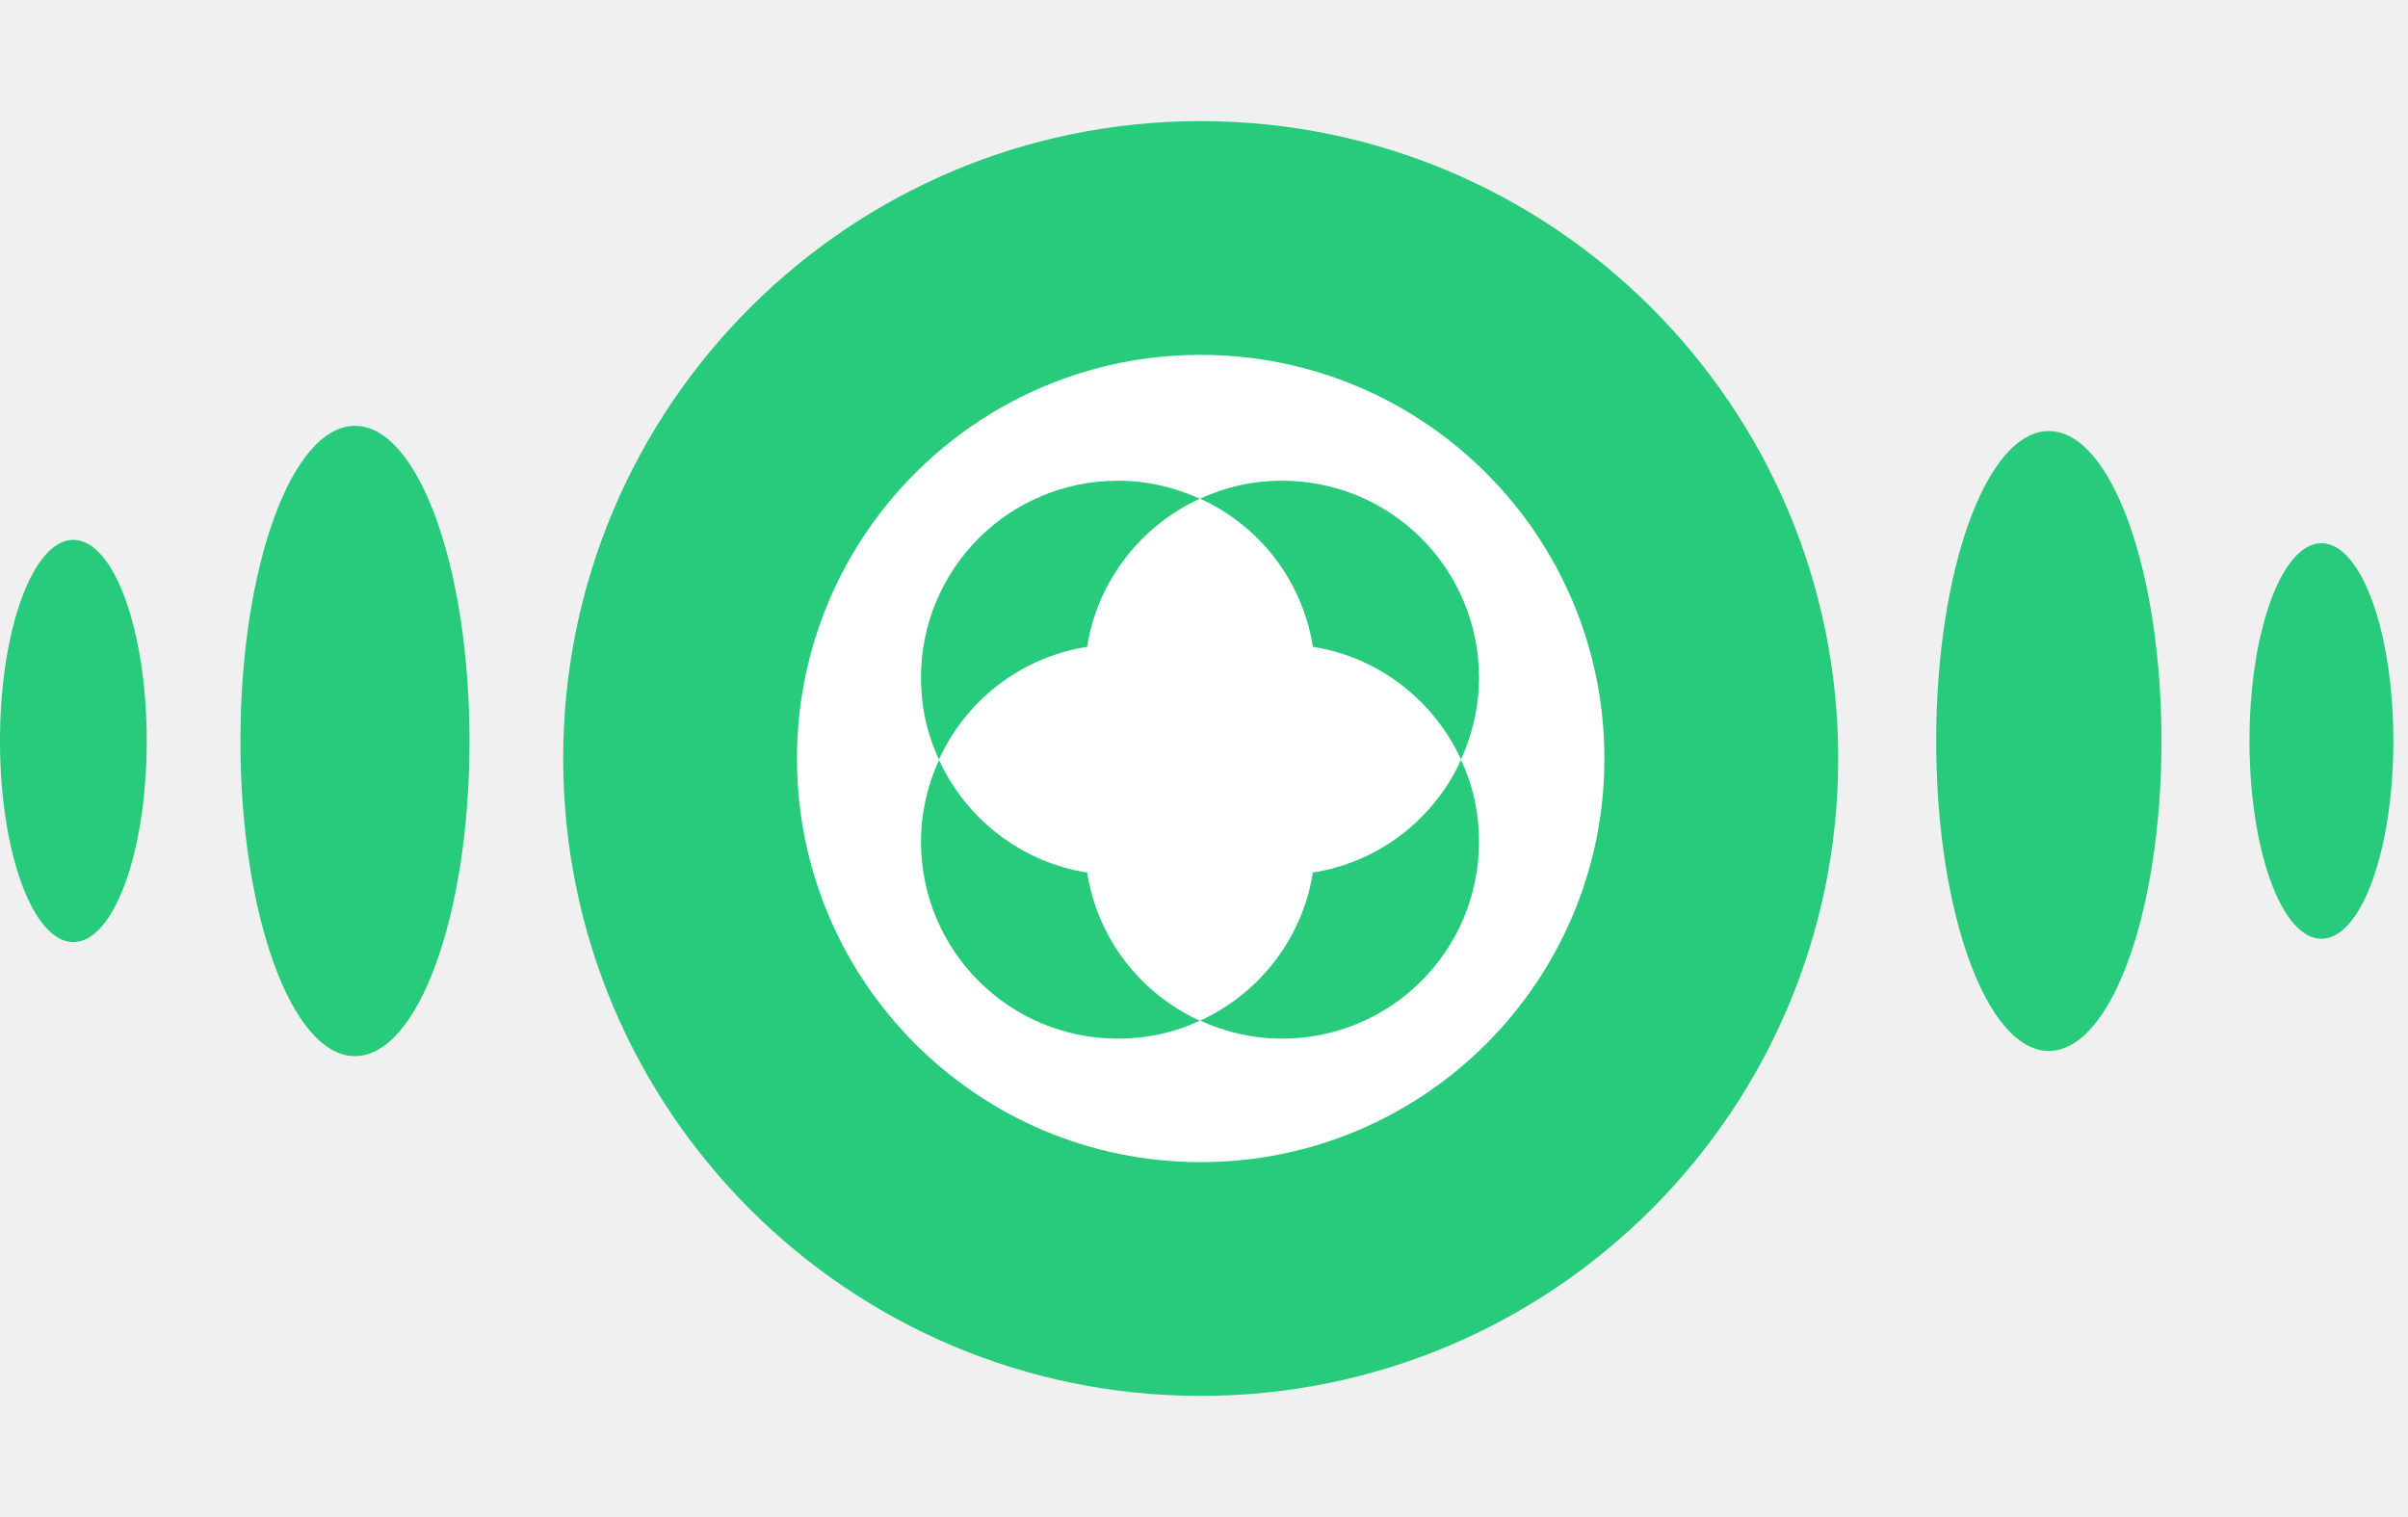
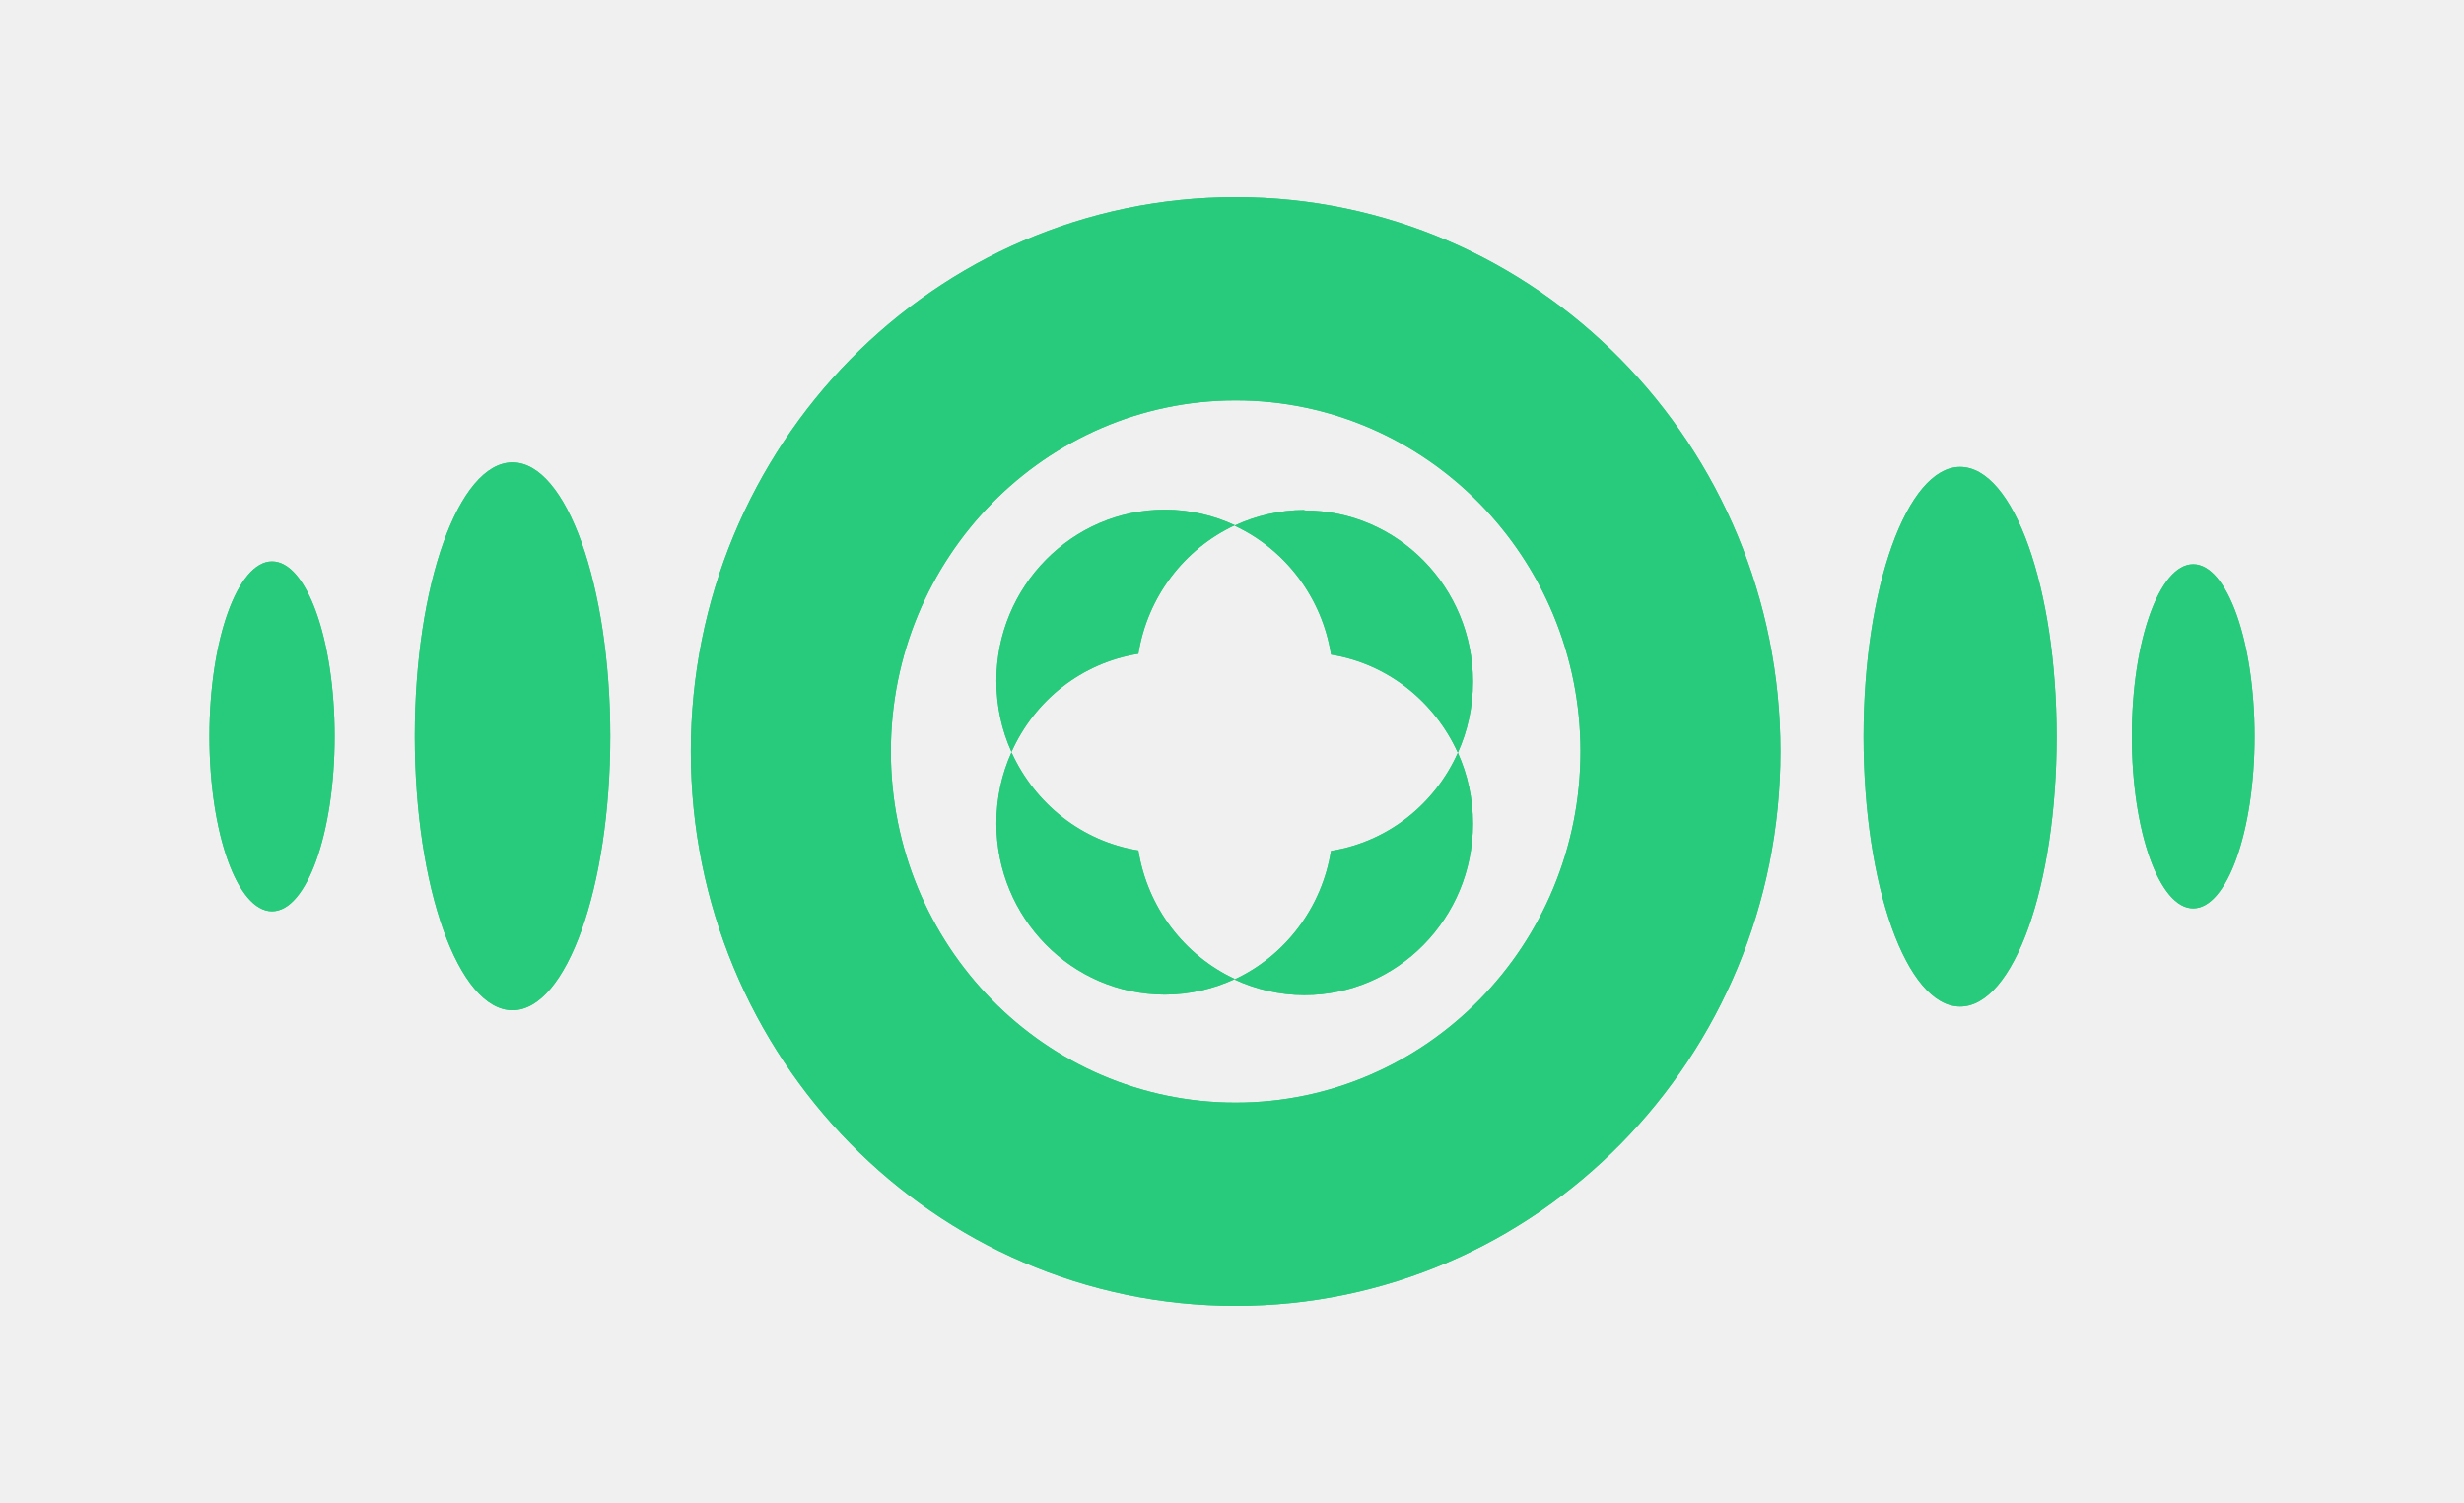
- <svg xmlns="http://www.w3.org/2000/svg" width="100" height="63" viewBox="0 0 119 63" fill="none">
-   <path d="M59.337 63C76.737 63 90.842 48.897 90.842 31.5C90.842 14.103 76.737 0 59.337 0C41.938 0 27.832 14.103 27.832 31.5C27.832 48.897 41.938 63 59.337 63Z" fill="#28CA7C" />
-   <path d="M17.542 46.209C20.668 46.209 23.202 39.236 23.202 30.635C23.202 22.033 20.668 15.06 17.542 15.06C14.416 15.06 11.882 22.033 11.882 30.635C11.882 39.236 14.416 46.209 17.542 46.209Z" fill="#28CA7C" />
-   <path d="M3.625 40.574C5.627 40.574 7.251 36.124 7.251 30.635C7.251 25.146 5.627 20.696 3.625 20.696C1.623 20.696 0 25.146 0 30.635C0 36.124 1.623 40.574 3.625 40.574Z" fill="#28CA7C" />
-   <path d="M101.25 45.952C104.324 45.952 106.817 39.094 106.817 30.635C106.817 22.175 104.324 15.317 101.25 15.317C98.176 15.317 95.684 22.175 95.684 30.635C95.684 39.094 98.176 45.952 101.25 45.952Z" fill="#28CA7C" />
-   <path d="M114.722 40.41C116.686 40.41 118.277 36.033 118.277 30.635C118.277 25.236 116.686 20.86 114.722 20.86C112.759 20.86 111.167 25.236 111.167 30.635C111.167 36.033 112.759 40.41 114.722 40.41Z" fill="#28CA7C" />
-   <path d="M59.337 51.448C70.356 51.448 79.288 42.517 79.288 31.5C79.288 20.483 70.356 11.552 59.337 11.552C48.319 11.552 39.387 20.483 39.387 31.5C39.387 42.517 48.319 51.448 59.337 51.448Z" fill="white" />
-   <path d="M53.724 37.136C50.45 36.621 47.737 34.47 46.403 31.57C45.842 32.81 45.515 34.166 45.515 35.616C45.515 40.995 49.865 45.344 55.244 45.344C56.694 45.344 58.051 45.04 59.291 44.456C56.367 43.123 54.239 40.41 53.724 37.136V37.136Z" fill="#28CA7C" />
-   <path d="M64.88 25.981C68.155 26.495 70.868 28.647 72.201 31.547C72.763 30.307 73.09 28.951 73.09 27.501C73.09 22.122 68.74 17.773 63.36 17.773C61.91 17.773 60.554 18.077 59.314 18.662C62.238 19.994 64.366 22.707 64.88 25.981V25.981Z" fill="#28CA7C" />
-   <path d="M53.724 25.981C54.239 22.707 56.391 19.994 59.291 18.662C58.051 18.1 56.694 17.773 55.244 17.773C49.865 17.773 45.515 22.122 45.515 27.501C45.515 28.951 45.819 30.307 46.403 31.547C47.737 28.624 50.45 26.495 53.724 25.981V25.981Z" fill="#28CA7C" />
-   <path d="M64.88 37.136C64.366 40.41 62.214 43.123 59.314 44.456C60.554 45.017 61.91 45.344 63.36 45.344C68.74 45.344 73.09 40.995 73.09 35.616C73.09 34.166 72.786 32.81 72.201 31.57C70.868 34.493 68.155 36.621 64.88 37.136V37.136Z" fill="#28CA7C" />
+ <svg xmlns="http://www.w3.org/2000/svg" width="100" height="61" viewBox="0 0 100 61" fill="none">
+   <path d="M50.149 8C37.931 8 28.037 18.067 28.037 30.5C28.037 42.933 37.931 53 50.149 53C62.367 53 72.261 42.933 72.261 30.5C72.261 18.067 62.35 8 50.149 8ZM50.149 44.75C42.413 44.75 36.155 38.367 36.155 30.5C36.155 22.633 42.43 16.25 50.149 16.25C57.868 16.25 64.143 22.633 64.143 30.5C64.143 38.367 57.868 44.75 50.149 44.75Z" fill="#28CA7C" />
+   <path d="M20.799 18.767C18.608 18.767 16.832 23.75 16.832 29.884C16.832 36.017 18.608 41 20.799 41C22.991 41 24.767 36.017 24.767 29.884C24.767 23.75 22.991 18.767 20.799 18.767V18.767Z" fill="#28CA7C" />
+   <path d="M11.04 22.784C9.645 22.784 8.5 25.968 8.5 29.884C8.5 33.801 9.629 36.984 11.04 36.984C12.451 36.984 13.58 33.801 13.58 29.884C13.58 25.968 12.451 22.784 11.04 22.784V22.784Z" fill="#28CA7C" />
+   <path d="M79.551 18.95C77.393 18.95 75.633 23.85 75.633 29.9C75.633 35.95 77.376 40.85 79.551 40.85C81.725 40.85 83.468 35.95 83.468 29.9C83.468 23.85 81.725 18.95 79.551 18.95Z" fill="#28CA7C" />
+   <path d="M89.01 36.866C90.385 36.866 91.5 33.739 91.5 29.882C91.5 26.026 90.385 22.899 89.01 22.899C87.635 22.899 86.52 26.026 86.52 29.882C86.52 33.739 87.635 36.866 89.01 36.866Z" fill="#28CA7C" />
+   <path d="M46.198 34.516C43.907 34.149 41.998 32.616 41.052 30.533C40.654 31.416 40.438 32.383 40.438 33.416C40.438 37.249 43.492 40.366 47.277 40.366C48.29 40.366 49.253 40.133 50.116 39.733C48.074 38.783 46.563 36.833 46.198 34.499V34.516Z" fill="#28CA7C" />
+   <path d="M52.94 20.7C51.927 20.7 50.964 20.933 50.101 21.334C52.143 22.284 53.654 24.233 54.019 26.567C56.31 26.933 58.219 28.467 59.165 30.55C59.563 29.667 59.779 28.7 59.779 27.667C59.779 23.834 56.725 20.717 52.94 20.717V20.7Z" fill="#28CA7C" />
+   <path d="M46.198 26.55C46.563 24.217 48.074 22.267 50.116 21.317C49.253 20.917 48.29 20.684 47.277 20.684C43.509 20.684 40.438 23.8 40.438 27.634C40.438 28.667 40.654 29.634 41.052 30.517C41.982 28.434 43.891 26.901 46.198 26.534V26.55Z" fill="#28CA7C" />
+   <path d="M54.019 34.518C53.654 36.851 52.143 38.801 50.101 39.751C50.964 40.151 51.927 40.384 52.94 40.384C56.708 40.384 59.779 37.268 59.779 33.434C59.779 32.401 59.563 31.434 59.165 30.551C58.235 32.634 56.326 34.168 54.019 34.534V34.518Z" fill="#28CA7C" />
+   <path d="M50.149 8C37.931 8 28.037 18.067 28.037 30.5C28.037 42.933 37.931 53 50.149 53C62.367 53 72.261 42.933 72.261 30.5C72.261 18.067 62.35 8 50.149 8ZM50.149 44.75C42.413 44.75 36.155 38.367 36.155 30.5C36.155 22.633 42.43 16.25 50.149 16.25C57.868 16.25 64.143 22.633 64.143 30.5C64.143 38.367 57.868 44.75 50.149 44.75Z" fill="#28CA7C" />
+   <path d="M20.799 18.767C18.608 18.767 16.832 23.75 16.832 29.884C16.832 36.017 18.608 41 20.799 41C22.991 41 24.767 36.017 24.767 29.884C24.767 23.75 22.991 18.767 20.799 18.767V18.767Z" fill="#28CA7C" />
+   <path d="M11.04 22.784C9.645 22.784 8.5 25.968 8.5 29.884C8.5 33.801 9.629 36.984 11.04 36.984C12.451 36.984 13.58 33.801 13.58 29.884C13.58 25.968 12.451 22.784 11.04 22.784V22.784Z" fill="#28CA7C" />
+   <path d="M79.551 18.95C77.393 18.95 75.633 23.85 75.633 29.9C75.633 35.95 77.376 40.85 79.551 40.85C81.725 40.85 83.468 35.95 83.468 29.9C83.468 23.85 81.725 18.95 79.551 18.95Z" fill="#28CA7C" />
+   <path d="M89.01 36.866C90.385 36.866 91.5 33.739 91.5 29.882C91.5 26.026 90.385 22.899 89.01 22.899C87.635 22.899 86.52 26.026 86.52 29.882C86.52 33.739 87.635 36.866 89.01 36.866Z" fill="#28CA7C" />
+   <path d="M46.198 34.516C43.907 34.149 41.998 32.616 41.052 30.533C40.654 31.416 40.438 32.383 40.438 33.416C40.438 37.249 43.492 40.366 47.277 40.366C48.29 40.366 49.253 40.133 50.116 39.733C48.074 38.783 46.563 36.833 46.198 34.499V34.516Z" fill="#28CA7C" />
+   <path d="M52.94 20.7C51.927 20.7 50.964 20.933 50.101 21.334C52.143 22.284 53.654 24.233 54.019 26.567C56.31 26.933 58.219 28.467 59.165 30.55C59.563 29.667 59.779 28.7 59.779 27.667C59.779 23.834 56.725 20.717 52.94 20.717V20.7Z" fill="#28CA7C" />
+   <path d="M46.198 26.55C46.563 24.217 48.074 22.267 50.116 21.317C49.253 20.917 48.29 20.684 47.277 20.684C43.509 20.684 40.438 23.8 40.438 27.634C40.438 28.667 40.654 29.634 41.052 30.517C41.982 28.434 43.891 26.901 46.198 26.534V26.55Z" fill="#28CA7C" />
+   <path d="M54.019 34.518C53.654 36.851 52.143 38.801 50.101 39.751C50.964 40.151 51.927 40.384 52.94 40.384C56.708 40.384 59.779 37.268 59.779 33.434C59.779 32.401 59.563 31.434 59.165 30.551C58.235 32.634 56.326 34.168 54.019 34.534V34.518Z" fill="#28CA7C" />
</svg>
